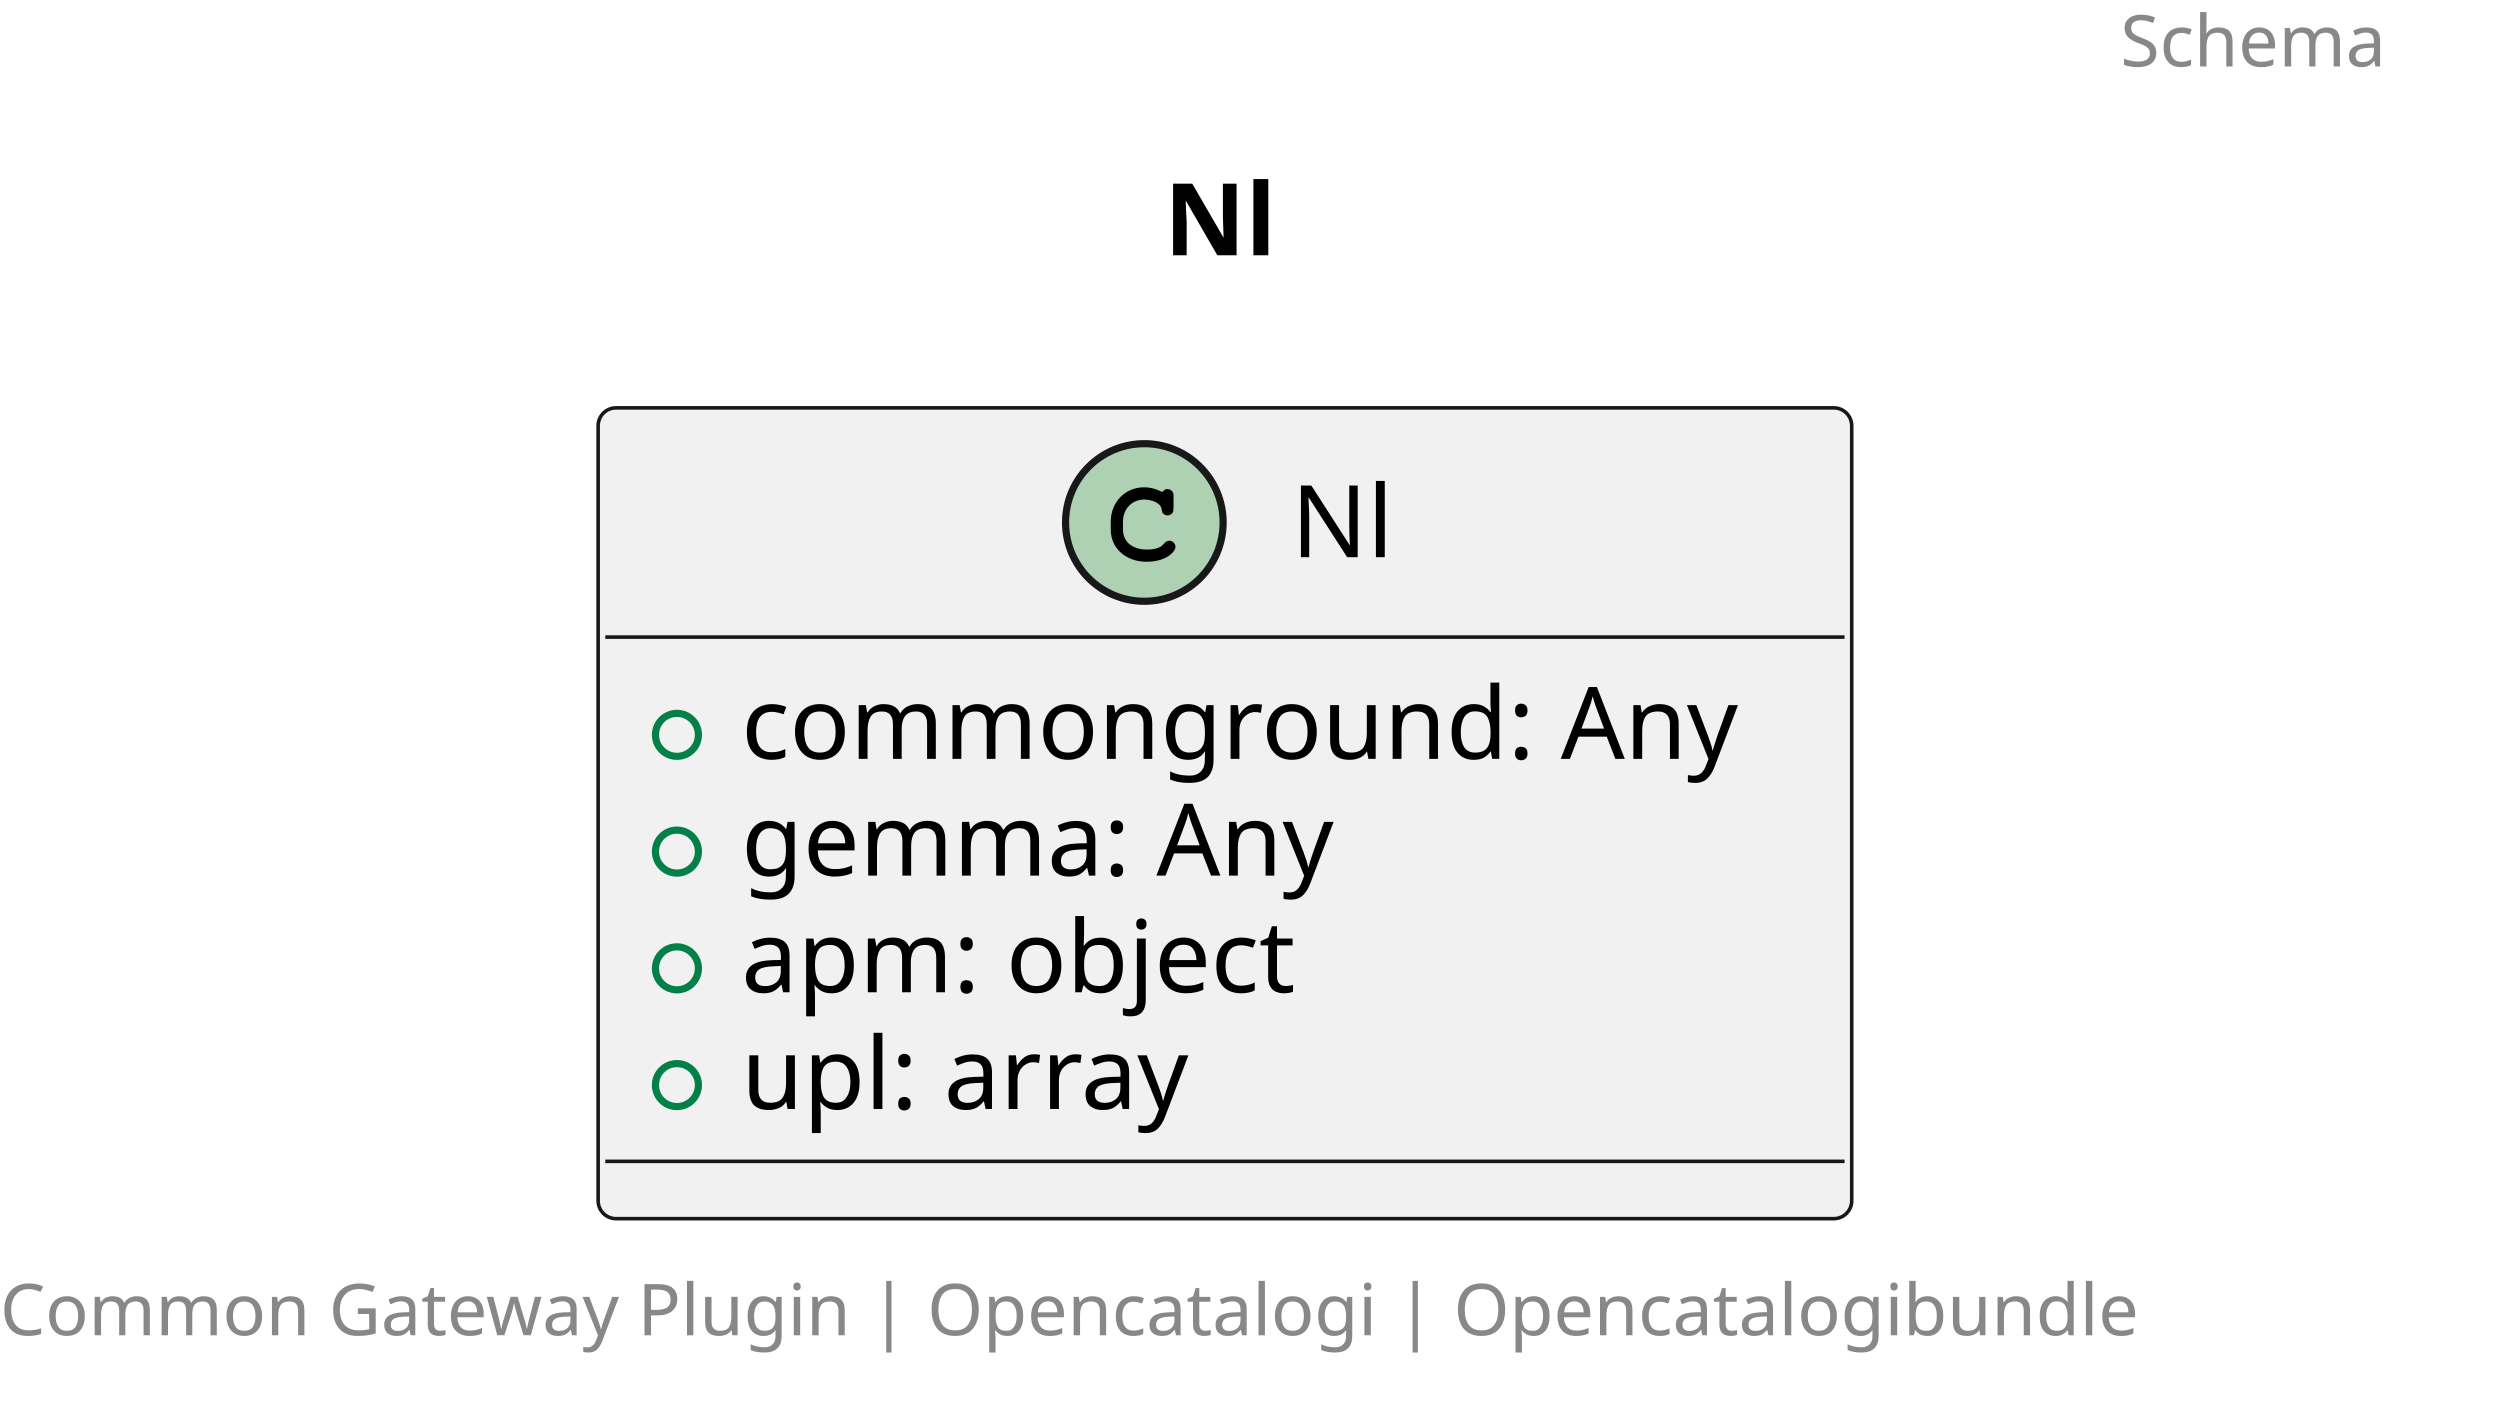
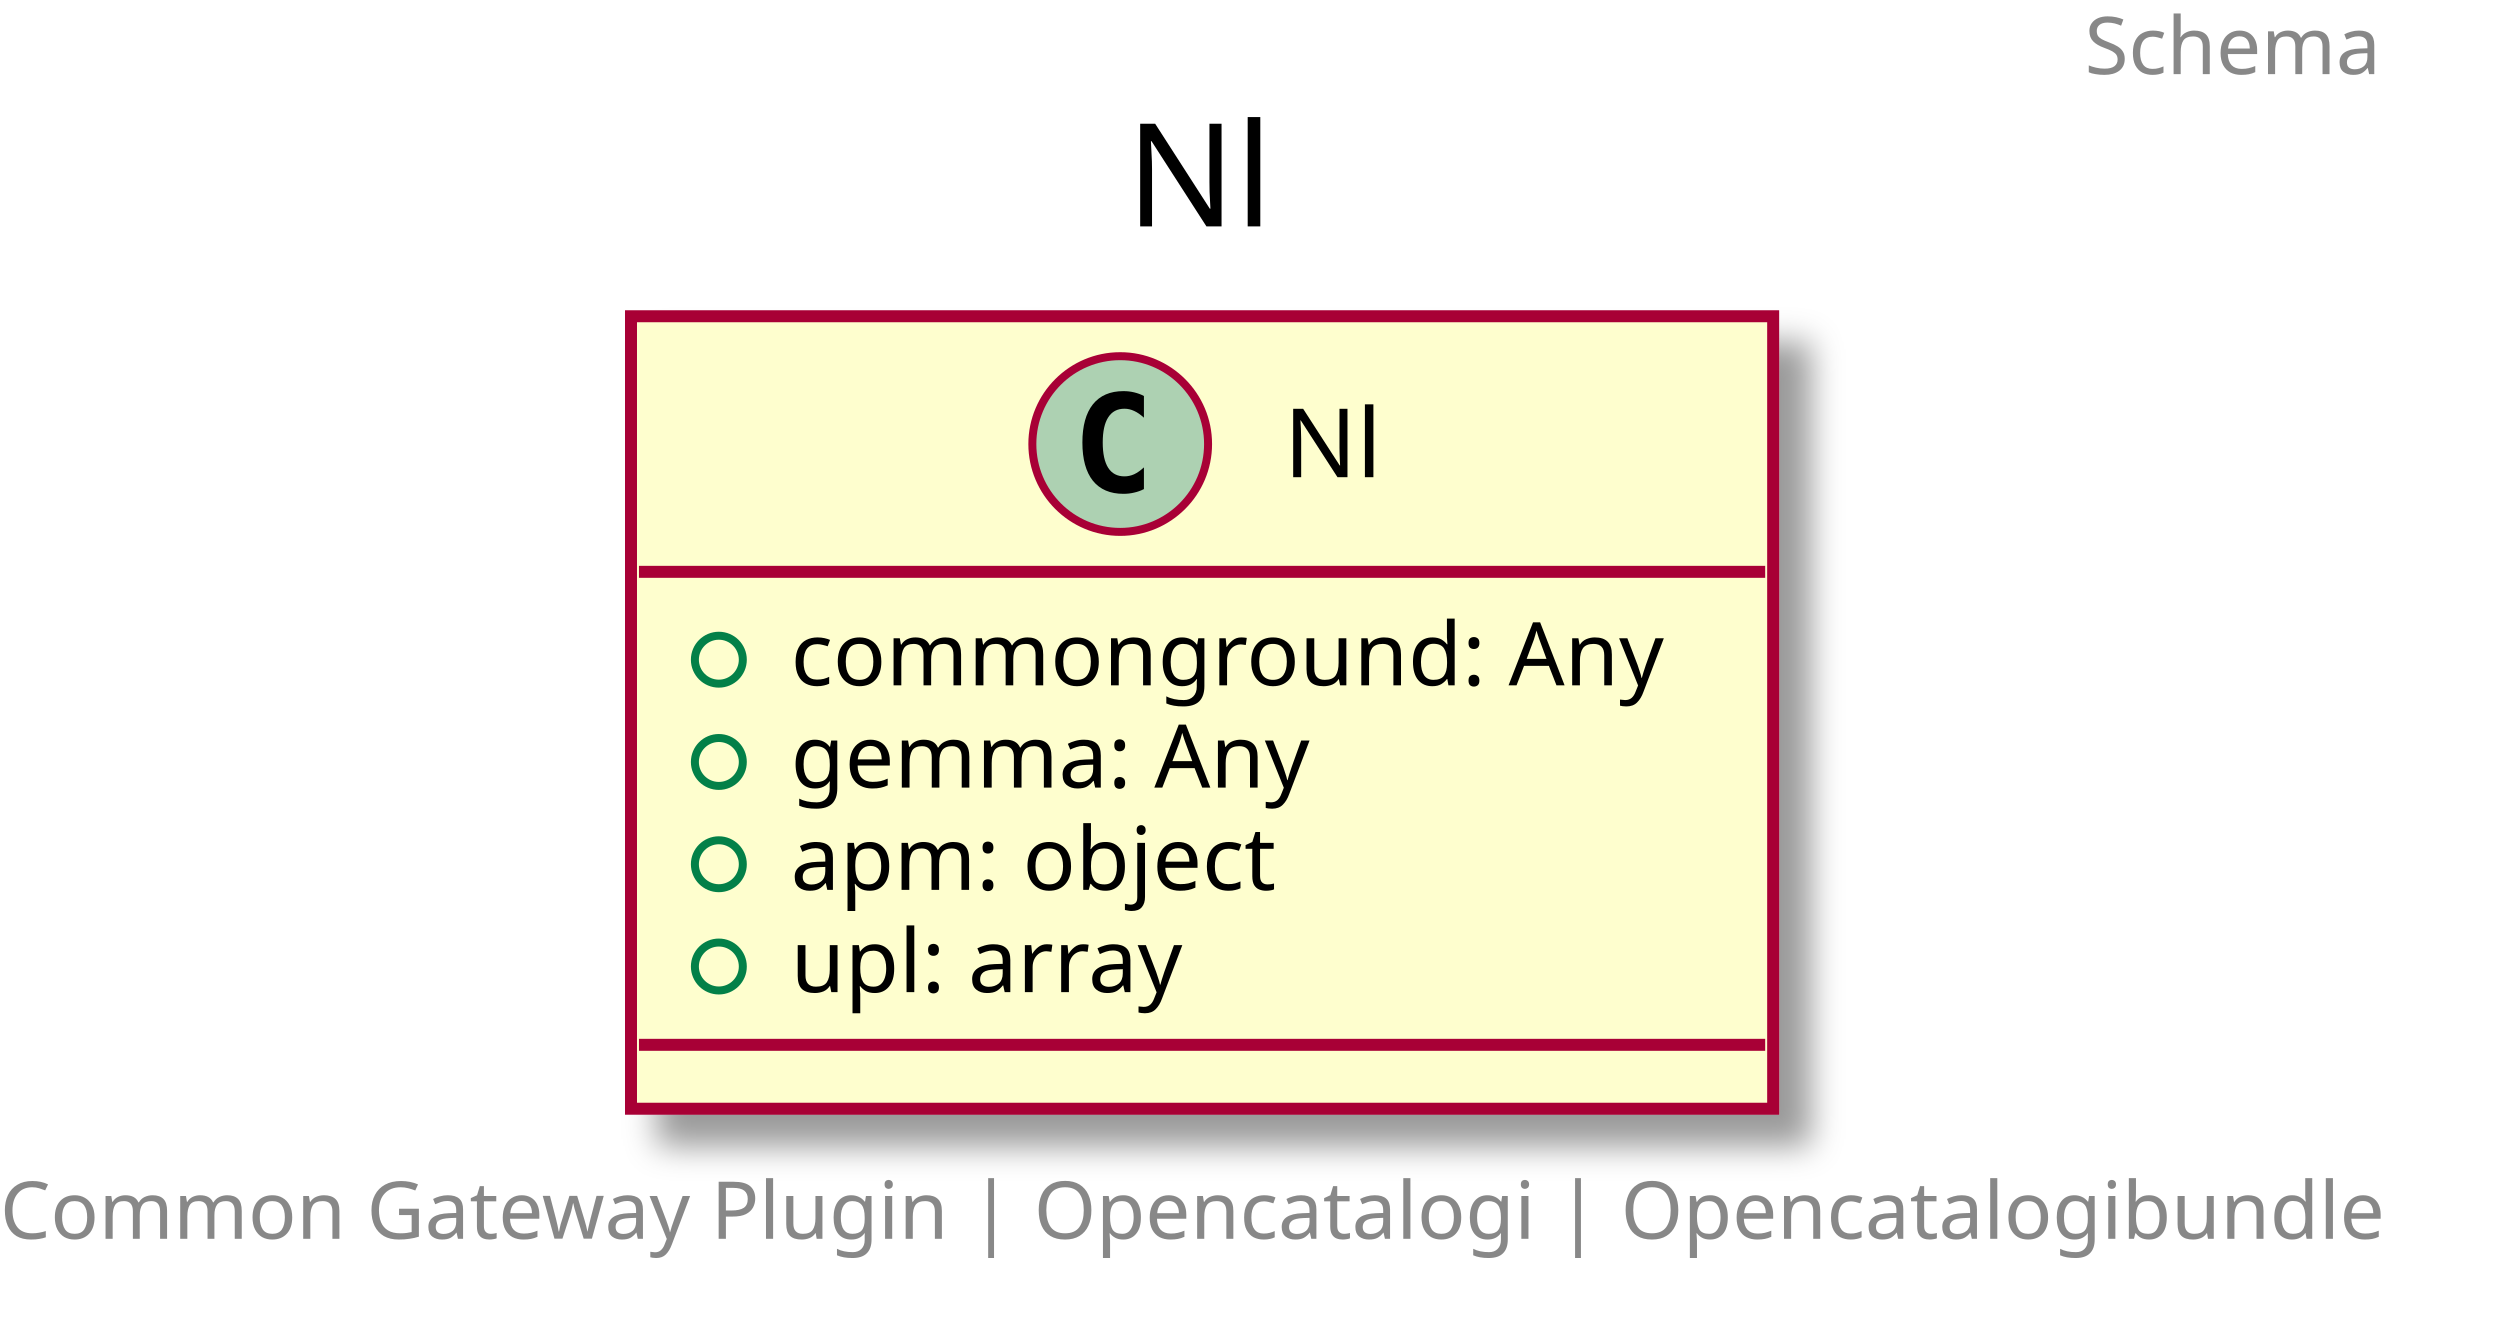
- <svg xmlns="http://www.w3.org/2000/svg" contentStyleType="text/css" height="196px" preserveAspectRatio="none" style="width:349px;height:196px;background:#FFFFFF;" version="1.1" viewBox="0 0 349 196" width="349px" zoomAndPan="magnify">
-   <defs />
+ <svg xmlns="http://www.w3.org/2000/svg" contentScriptType="application/ecmascript" contentStyleType="text/css" height="168px" preserveAspectRatio="none" style="width:313px;height:168px;" version="1.1" viewBox="0 0 313 168" width="313px" zoomAndPan="magnify">
+   <defs>
+     <filter height="300%" id="f1s2vxj5d07i5f" width="300%" x="-1" y="-1">
+       <feGaussianBlur result="blurOut" stdDeviation="2.0" />
+       <feColorMatrix in="blurOut" result="blurOut2" type="matrix" values="0 0 0 0 0 0 0 0 0 0 0 0 0 0 0 0 0 0 .4 0" />
+       <feOffset dx="4.0" dy="4.0" in="blurOut2" result="blurOut3" />
+       <feBlend in="SourceGraphic" in2="blurOut3" mode="normal" />
+     </filter>
+   </defs>
  <g>
-     <text fill="#888888" font-family="sans-serif" font-size="10" lengthAdjust="spacing" textLength="45" x="296" y="9.282">Schema</text>
-     <text fill="#000000" font-family="sans-serif" font-size="14" font-weight="bold" lengthAdjust="spacing" textLength="16" x="162.5" y="35.636">Nl</text>
-     <g id="elem_Nl">
-       <rect codeLine="5" fill="#F1F1F1" height="113.188" id="Nl" rx="2.5" ry="2.5" style="stroke:#181818;stroke-width:0.5;" width="175" x="83.5" y="56.938" />
-       <ellipse cx="159.75" cy="72.938" fill="#ADD1B2" rx="11" ry="11" style="stroke:#181818;stroke-width:1.0;" />
-       <path d="M162.094,68.609 C161.156,68.172 160.562,68.031 159.688,68.031 C157.062,68.031 155.062,70.109 155.062,72.828 L155.062,73.953 C155.062,76.531 157.172,78.422 160.062,78.422 C161.281,78.422 162.438,78.125 163.188,77.578 C163.766,77.172 164.094,76.719 164.094,76.328 C164.094,75.875 163.703,75.484 163.234,75.484 C163.016,75.484 162.812,75.562 162.625,75.75 C162.172,76.234 162.172,76.234 161.984,76.328 C161.562,76.594 160.875,76.719 160.109,76.719 C158.062,76.719 156.766,75.625 156.766,73.922 L156.766,72.828 C156.766,71.047 158.016,69.734 159.75,69.734 C160.328,69.734 160.938,69.891 161.406,70.141 C161.891,70.422 162.062,70.641 162.156,71.047 C162.219,71.453 162.25,71.578 162.391,71.703 C162.531,71.844 162.766,71.953 162.984,71.953 C163.25,71.953 163.516,71.812 163.688,71.594 C163.797,71.438 163.828,71.25 163.828,70.828 L163.828,69.406 C163.828,68.969 163.812,68.844 163.719,68.688 C163.562,68.422 163.281,68.281 162.984,68.281 C162.688,68.281 162.484,68.375 162.266,68.688 L162.094,68.609 Z " fill="#000000" />
-       <text fill="#000000" font-family="sans-serif" font-size="14" lengthAdjust="spacing" textLength="14" x="180.25" y="77.784">Nl</text>
-       <line style="stroke:#181818;stroke-width:0.5;" x1="84.5" x2="257.5" y1="88.938" y2="88.938" />
-       <ellipse cx="94.5" cy="102.586" fill="none" rx="3" ry="3" style="stroke:#038048;stroke-width:1.0;" />
-       <text fill="#000000" font-family="sans-serif" font-size="14" lengthAdjust="spacing" textLength="149" x="103.5" y="105.933">commonground: Any</text>
-       <ellipse cx="94.5" cy="118.883" fill="none" rx="3" ry="3" style="stroke:#038048;stroke-width:1.0;" />
-       <text fill="#000000" font-family="sans-serif" font-size="14" lengthAdjust="spacing" textLength="90" x="103.5" y="122.23">gemma: Any</text>
-       <ellipse cx="94.5" cy="135.18" fill="none" rx="3" ry="3" style="stroke:#038048;stroke-width:1.0;" />
-       <text fill="#000000" font-family="sans-serif" font-size="14" lengthAdjust="spacing" textLength="88" x="103.5" y="138.526">apm: object</text>
-       <ellipse cx="94.5" cy="151.477" fill="none" rx="3" ry="3" style="stroke:#038048;stroke-width:1.0;" />
-       <text fill="#000000" font-family="sans-serif" font-size="14" lengthAdjust="spacing" textLength="67" x="103.5" y="154.823">upl: array</text>
-       <line style="stroke:#181818;stroke-width:0.5;" x1="84.5" x2="257.5" y1="162.125" y2="162.125" />
-     </g>
-     <text fill="#888888" font-family="sans-serif" font-size="10" lengthAdjust="spacing" textLength="341" x="0" y="186.407">Common Gateway Plugin | Opencatalogi | Opencatalogibundle</text>
+     <text fill="#888888" font-family="sans-serif" font-size="10" lengthAdjust="spacingAndGlyphs" textLength="40" x="261" y="9.282">Schema</text>
+     <text fill="#000000" font-family="sans-serif" font-size="18" lengthAdjust="spacingAndGlyphs" textLength="19" x="141" y="28.349">Nl</text>
+     <rect fill="#FEFECE" filter="url(#f1s2vxj5d07i5f)" height="99.219" id="Nl" style="stroke: #A80036; stroke-width: 1.5;" width="143" x="79" y="39.594" />
+     <ellipse cx="140.25" cy="55.594" fill="#ADD1B2" rx="11" ry="11" style="stroke: #A80036; stroke-width: 1.0;" />
+     <path d="M143.219,61.234 Q142.641,61.531 142,61.672 Q141.359,61.828 140.656,61.828 Q138.156,61.828 136.828,60.188 Q135.516,58.531 135.516,55.406 Q135.516,52.281 136.828,50.625 Q138.156,48.969 140.656,48.969 Q141.359,48.969 142,49.125 Q142.656,49.281 143.219,49.578 L143.219,52.297 Q142.594,51.719 142,51.453 Q141.406,51.172 140.781,51.172 Q139.438,51.172 138.75,52.25 Q138.062,53.312 138.062,55.406 Q138.062,57.5 138.75,58.578 Q139.438,59.641 140.781,59.641 Q141.406,59.641 142,59.375 Q142.594,59.094 143.219,58.516 L143.219,61.234 Z " />
+     <text fill="#000000" font-family="sans-serif" font-size="12" lengthAdjust="spacingAndGlyphs" textLength="12" x="160.75" y="59.748">Nl</text>
+     <line style="stroke: #A80036; stroke-width: 1.5;" x1="80" x2="221" y1="71.594" y2="71.594" />
+     <ellipse cx="90" cy="82.594" fill="none" rx="3" ry="3" style="stroke: #038048; stroke-width: 1.0;" />
+     <text fill="#000000" font-family="sans-serif" font-size="11" lengthAdjust="spacingAndGlyphs" textLength="117" x="99" y="85.804">commonground: Any</text>
+     <ellipse cx="90" cy="95.398" fill="none" rx="3" ry="3" style="stroke: #038048; stroke-width: 1.0;" />
+     <text fill="#000000" font-family="sans-serif" font-size="11" lengthAdjust="spacingAndGlyphs" textLength="71" x="99" y="98.609">gemma: Any</text>
+     <ellipse cx="90" cy="108.203" fill="none" rx="3" ry="3" style="stroke: #038048; stroke-width: 1.0;" />
+     <text fill="#000000" font-family="sans-serif" font-size="11" lengthAdjust="spacingAndGlyphs" textLength="67" x="99" y="111.414">apm: object</text>
+     <ellipse cx="90" cy="121.008" fill="none" rx="3" ry="3" style="stroke: #038048; stroke-width: 1.0;" />
+     <text fill="#000000" font-family="sans-serif" font-size="11" lengthAdjust="spacingAndGlyphs" textLength="55" x="99" y="124.218">upl: array</text>
+     <line style="stroke: #A80036; stroke-width: 1.5;" x1="80" x2="221" y1="130.812" y2="130.812" />
+     <text fill="#888888" font-family="sans-serif" font-size="10" lengthAdjust="spacingAndGlyphs" textLength="301" x="0" y="155.095">Common Gateway Plugin | Opencatalogi | Opencatalogibundle</text>
  </g>
</svg>
